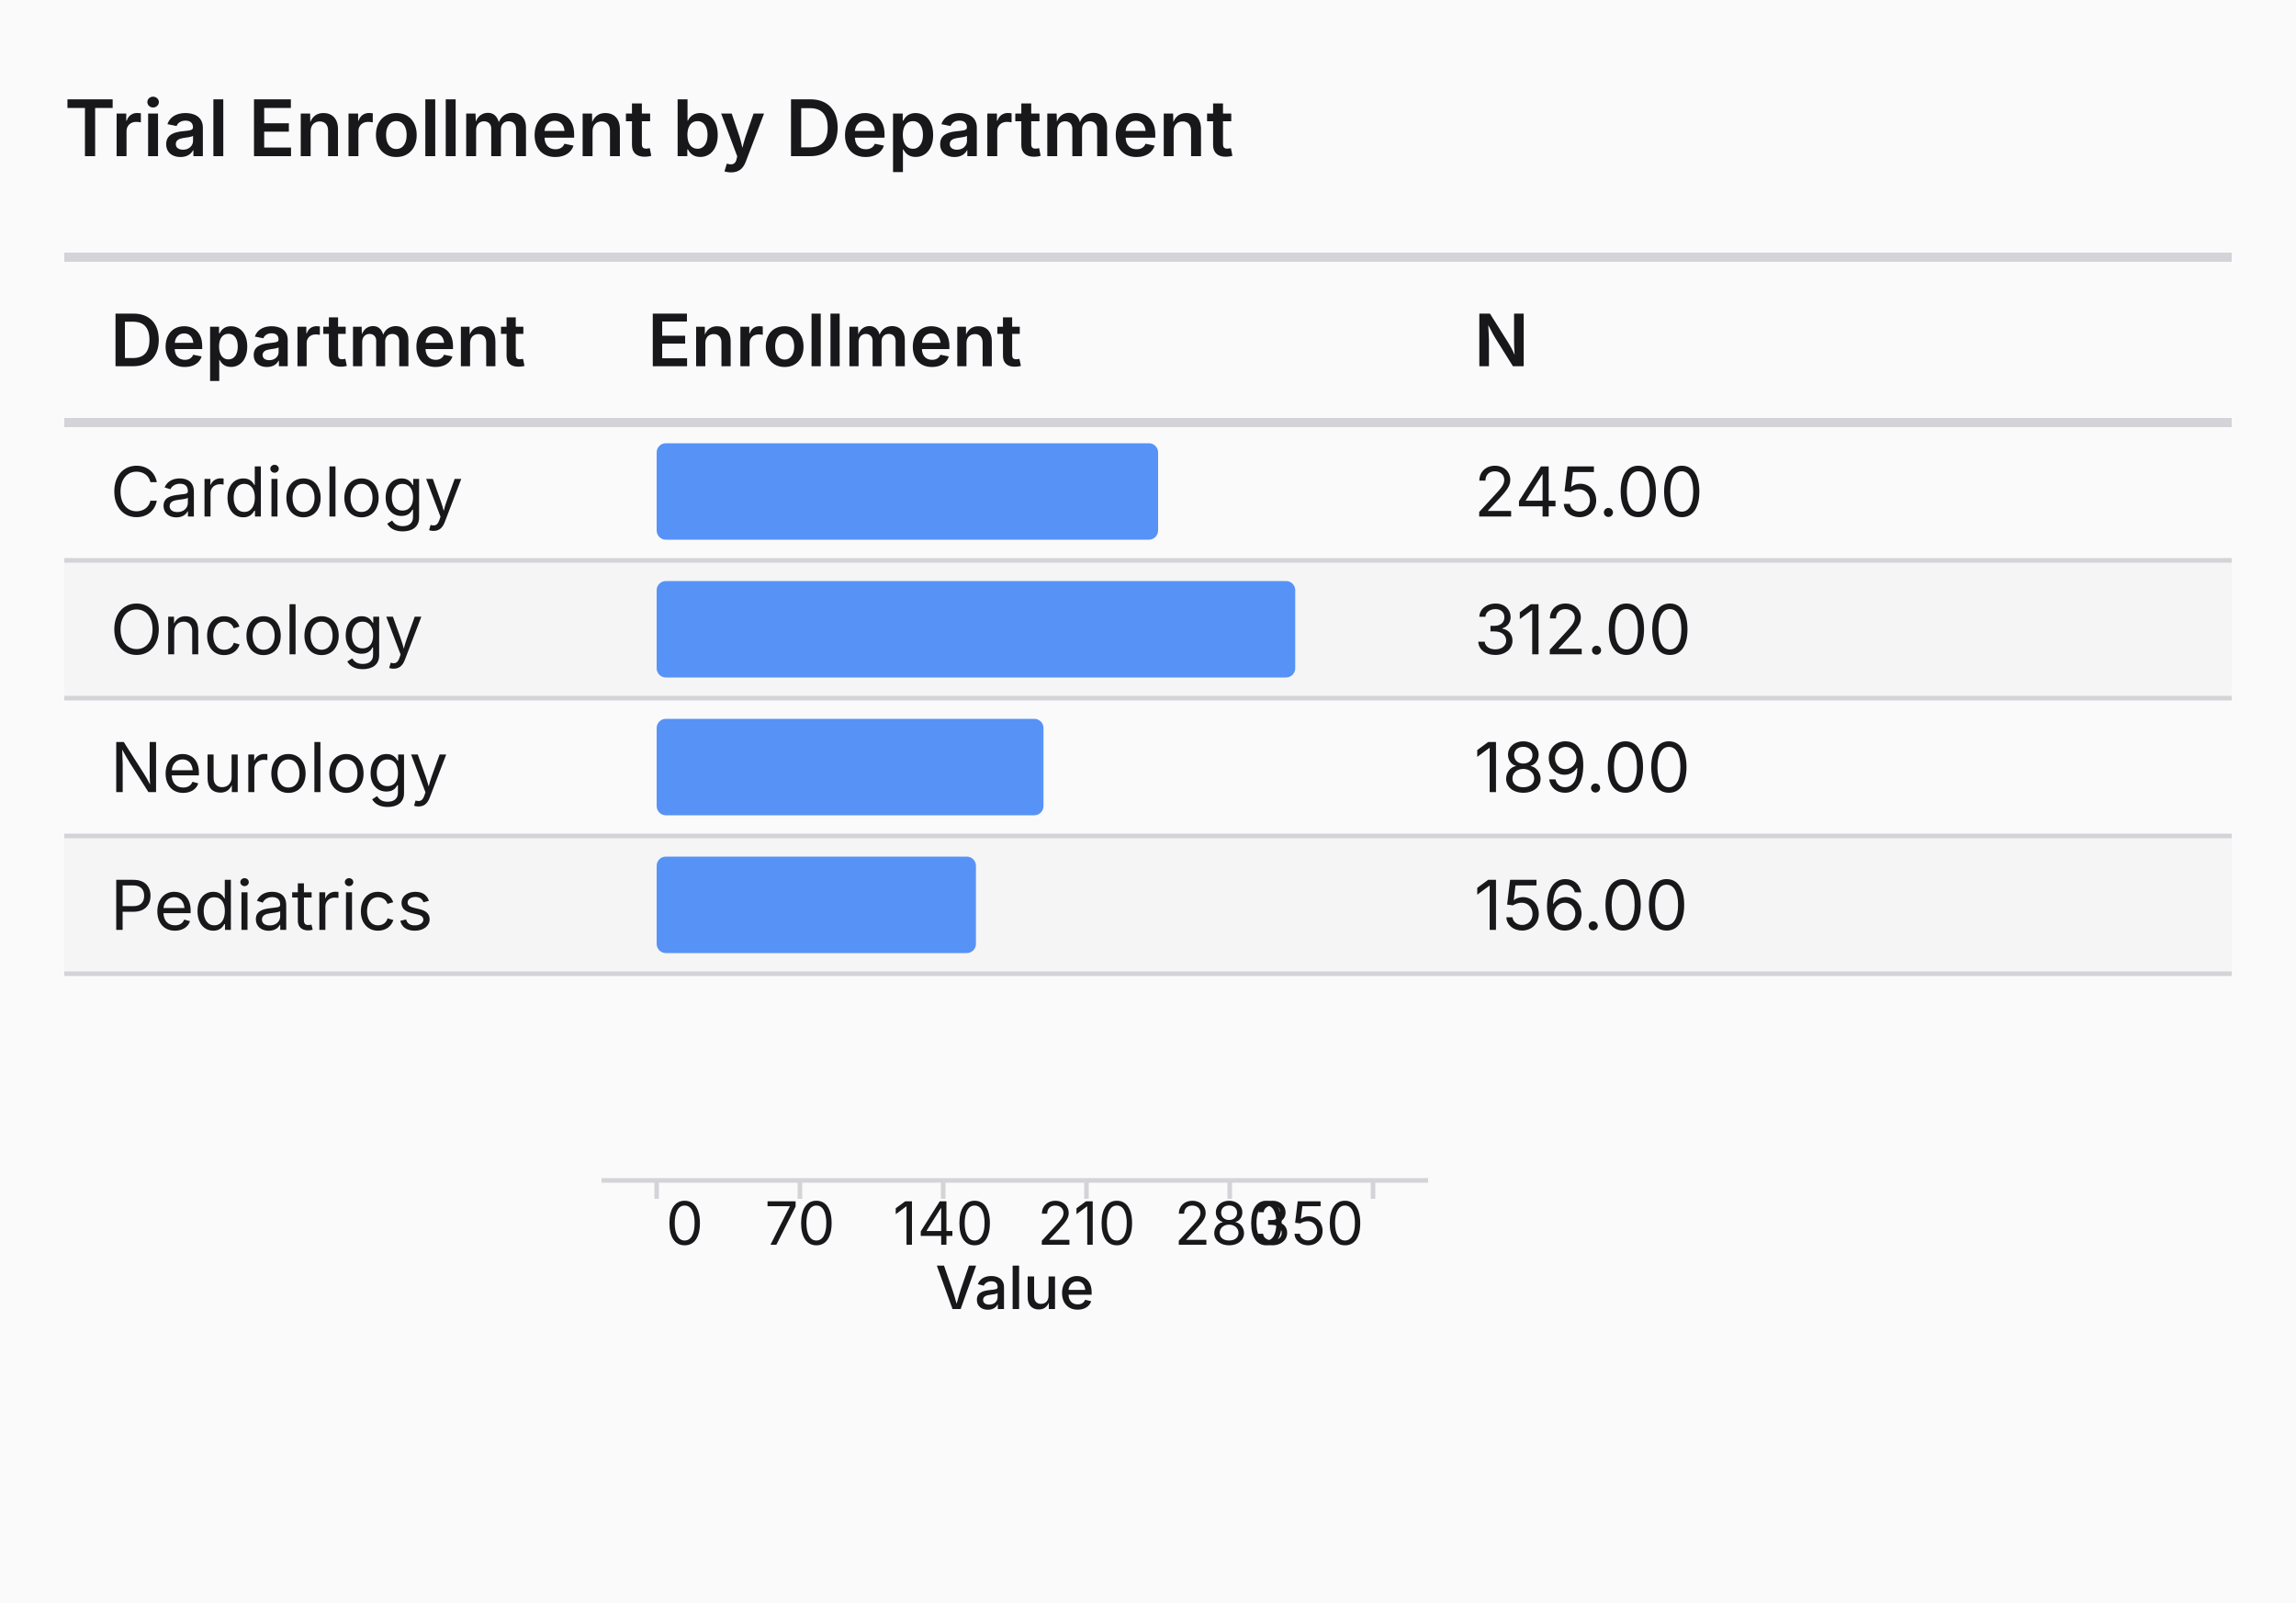
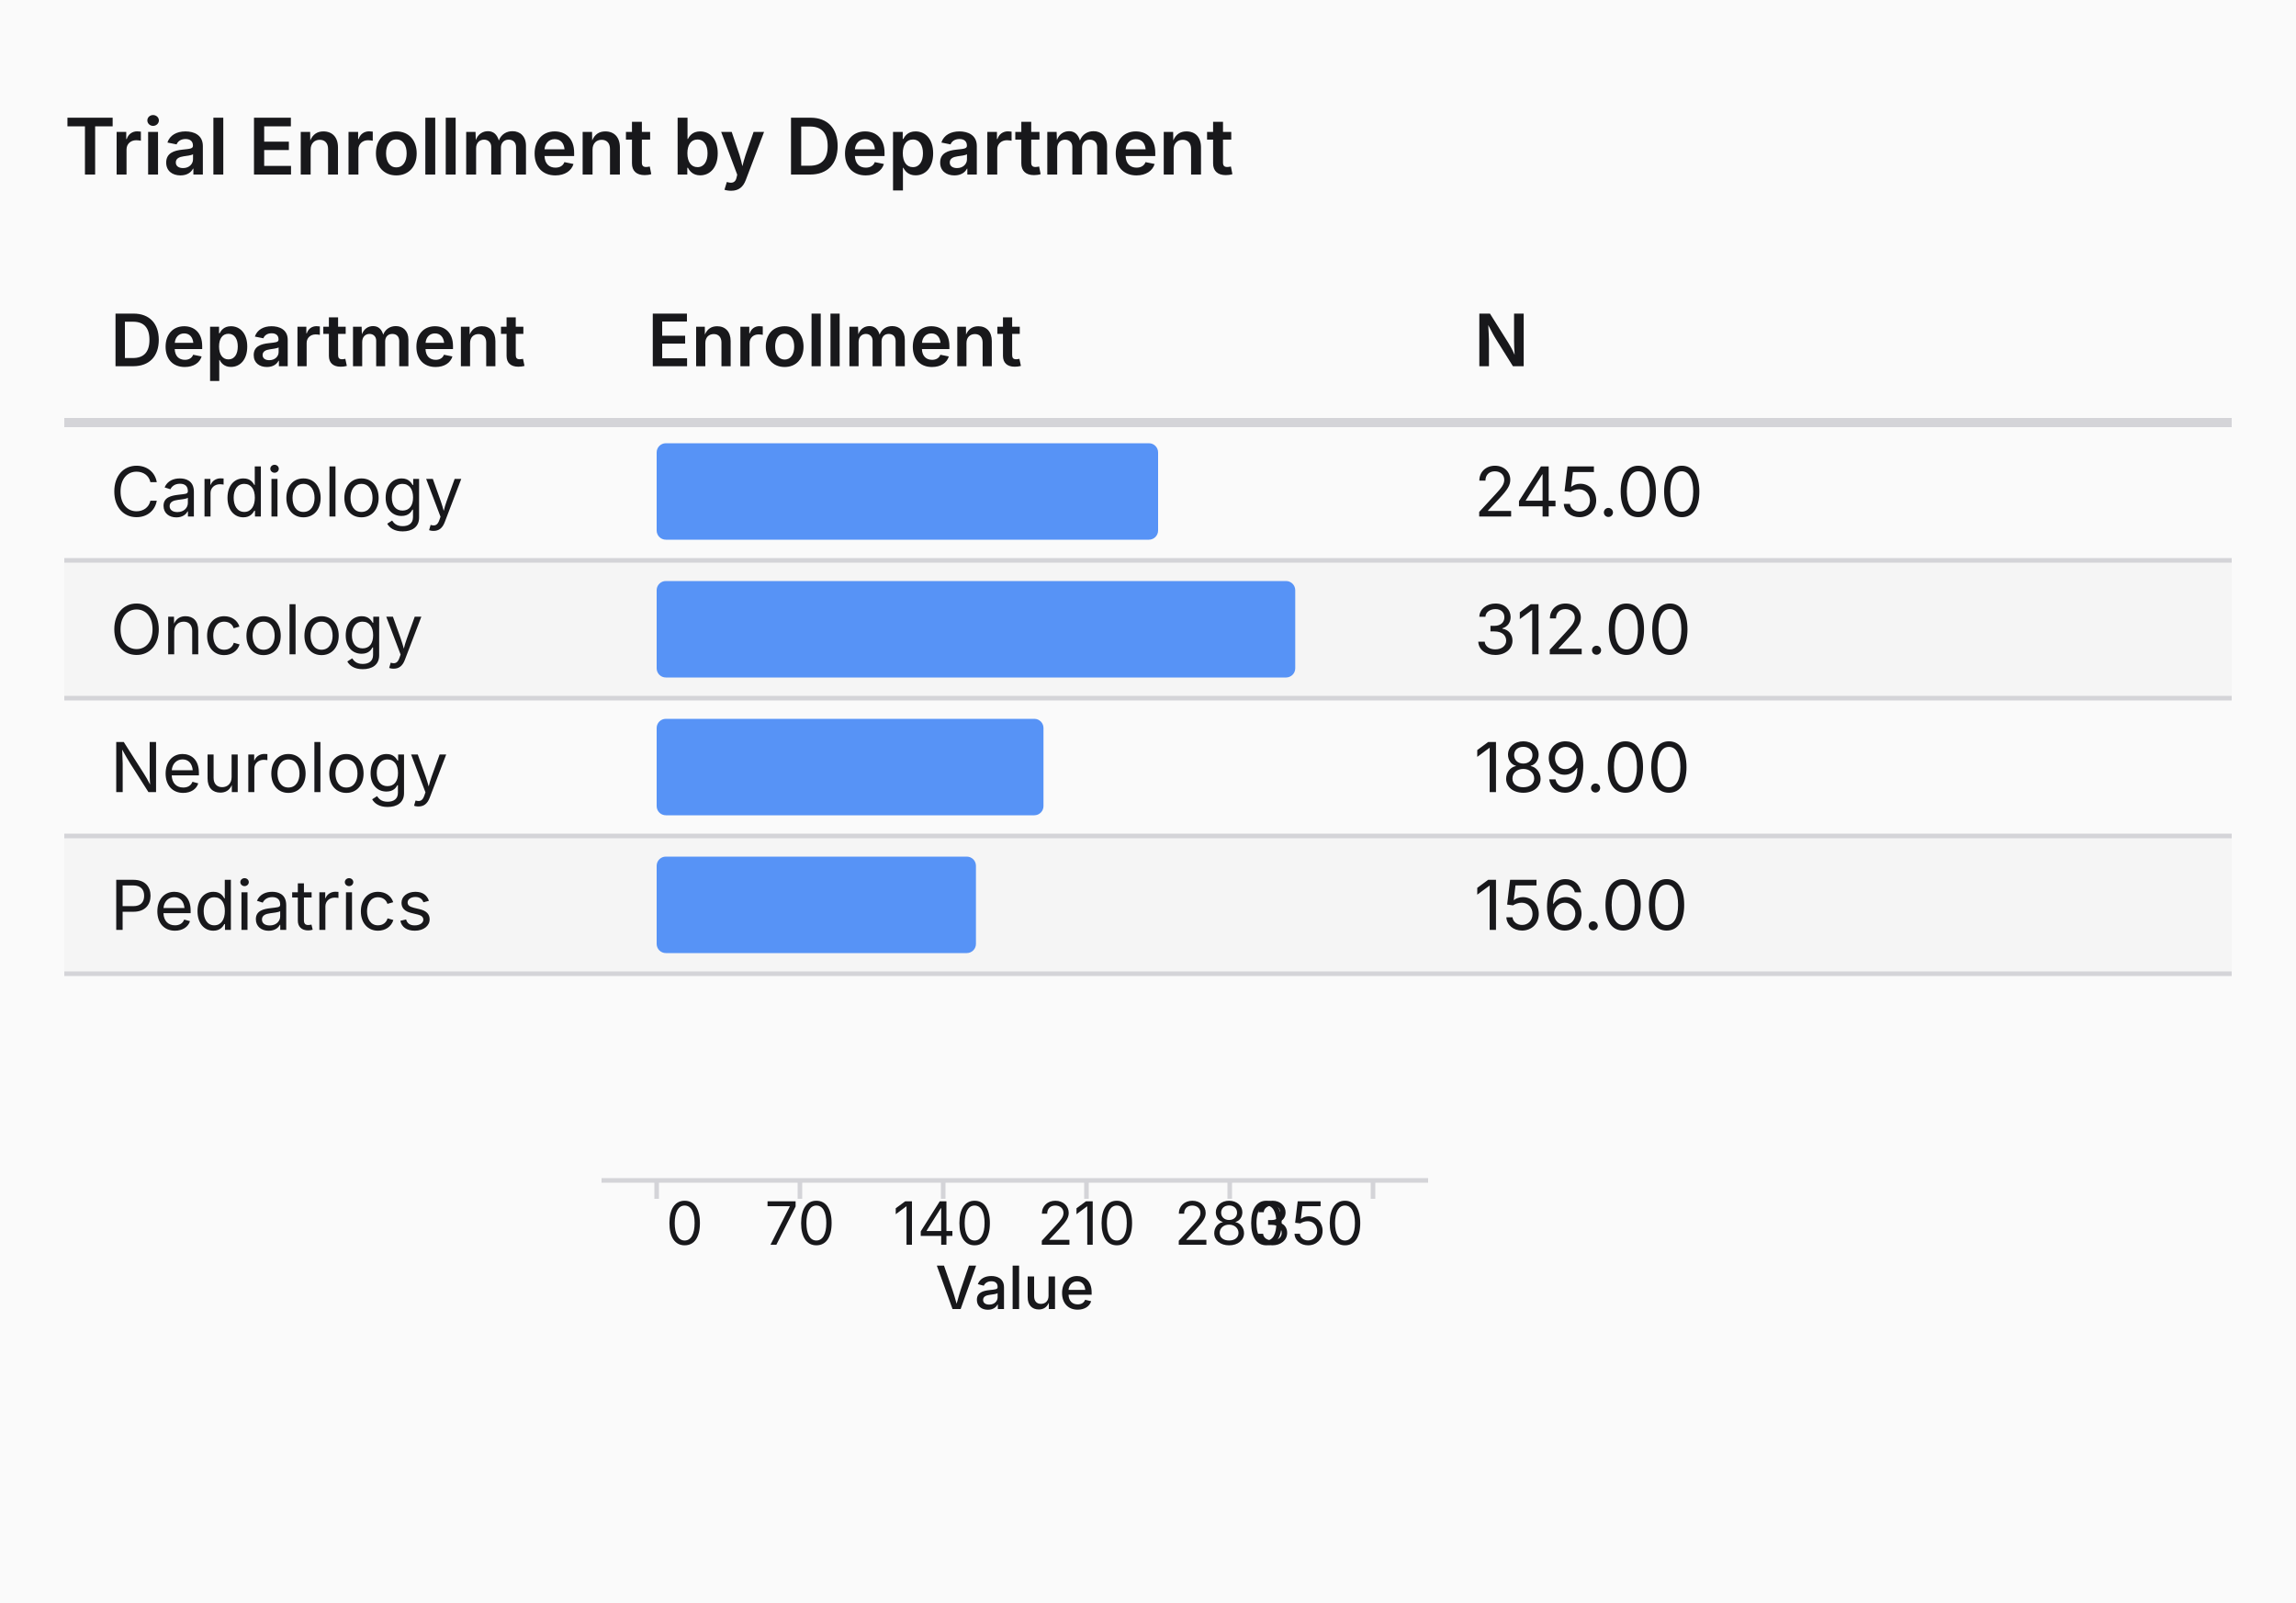
<svg xmlns="http://www.w3.org/2000/svg" width="500" height="349" viewBox="0 0 500 349">
  <style>
  text {
    font-variant-numeric: tabular-nums;
  }
  /* Use dominant-baseline for cell text to match CSS flex centering */
  .cell-text { dominant-baseline: central; }
</style>
  <rect width="100%" height="100%" fill="#fafafa" />
-   <text x="14" y="34" font-family="Inter, system-ui, -apple-system, sans-serif" font-size="17px" font-weight="600" fill="#18181b">Trial Enrollment by Department</text>
-   <line x1="14" x2="486" y1="56" y2="56" stroke="#d4d4d8" stroke-width="2" />
+   <text x="14" y="38" font-family="Inter, system-ui, -apple-system, sans-serif" font-size="17px" font-weight="600" fill="#18181b">Trial Enrollment by Department</text>
  <text class="cell-text" x="24" y="74" font-family="Inter, system-ui, -apple-system, sans-serif" font-size="15.75px" font-weight="600" fill="#18181b">Department</text>
  <text class="cell-text" x="141" y="74" font-family="Inter, system-ui, -apple-system, sans-serif" font-size="15.75px" font-weight="600" text-anchor="start" fill="#18181b">Enrollment</text>
  <text class="cell-text" x="321" y="74" font-family="Inter, system-ui, -apple-system, sans-serif" font-size="15.75px" font-weight="600" text-anchor="start" fill="#18181b">N</text>
  <line x1="14" x2="486" y1="92" y2="92" stroke="#d4d4d8" stroke-width="2" />
  <rect x="14" y="122" width="472" height="30" fill="#f5f5f5" />
  <rect x="14" y="182" width="472" height="30" fill="#f5f5f5" />
  <rect x="143" y="96.5" width="109.2" height="21" fill="#3b82f6" fill-opacity="0.85" rx="2" class="viz-bar-segment" />
  <rect x="143" y="126.5" width="139.063" height="21" fill="#3b82f6" fill-opacity="0.85" rx="2" class="viz-bar-segment" />
  <rect x="143" y="156.5" width="84.24" height="21" fill="#3b82f6" fill-opacity="0.85" rx="2" class="viz-bar-segment" />
  <rect x="143" y="186.5" width="69.531" height="21" fill="#3b82f6" fill-opacity="0.85" rx="2" class="viz-bar-segment" />
  <g transform="translate(0, 257)">
    <line x1="131" x2="311" y1="0" y2="0" stroke="#d4d4d8" stroke-width="1" />
    <line x1="143" x2="143" y1="0" y2="4" stroke="#d4d4d8" stroke-width="1" />
    <text x="145" y="14" text-anchor="start" font-family="Inter, system-ui, -apple-system, sans-serif" font-size="13px" font-weight="400" fill="#18181b">0</text>
    <line x1="174.2" x2="174.2" y1="0" y2="4" stroke="#d4d4d8" stroke-width="1" />
    <text x="174.2" y="14" text-anchor="middle" font-family="Inter, system-ui, -apple-system, sans-serif" font-size="13px" font-weight="400" fill="#18181b">70</text>
    <line x1="205.4" x2="205.4" y1="0" y2="4" stroke="#d4d4d8" stroke-width="1" />
    <text x="205.4" y="14" text-anchor="middle" font-family="Inter, system-ui, -apple-system, sans-serif" font-size="13px" font-weight="400" fill="#18181b">140</text>
    <line x1="236.6" x2="236.6" y1="0" y2="4" stroke="#d4d4d8" stroke-width="1" />
    <text x="236.6" y="14" text-anchor="middle" font-family="Inter, system-ui, -apple-system, sans-serif" font-size="13px" font-weight="400" fill="#18181b">210</text>
    <line x1="267.8" x2="267.8" y1="0" y2="4" stroke="#d4d4d8" stroke-width="1" />
    <text x="267.8" y="14" text-anchor="middle" font-family="Inter, system-ui, -apple-system, sans-serif" font-size="13px" font-weight="400" fill="#18181b">280</text>
    <line x1="299" x2="299" y1="0" y2="4" stroke="#d4d4d8" stroke-width="1" />
    <text x="297" y="14" text-anchor="end" font-family="Inter, system-ui, -apple-system, sans-serif" font-size="13px" font-weight="400" fill="#18181b">350</text>
    <text x="221" y="28" text-anchor="middle" font-family="Inter, system-ui, -apple-system, sans-serif" font-size="13px" font-weight="500" fill="#18181b">Value</text>
  </g>
  <text class="cell-text" x="24" y="107" font-family="Inter, system-ui, -apple-system, sans-serif" font-size="15px" font-weight="400" font-style="normal" fill="#18181b">Cardiology</text>
  <text class="cell-text" x="321" y="107" font-family="Inter, system-ui, -apple-system, sans-serif" font-size="15px" font-weight="400" font-style="normal" text-anchor="start" fill="#18181b">245.00</text>
  <line x1="14" x2="486" y1="122" y2="122" stroke="#d4d4d8" stroke-width="1" />
  <text class="cell-text" x="24" y="137" font-family="Inter, system-ui, -apple-system, sans-serif" font-size="15px" font-weight="400" font-style="normal" fill="#18181b">Oncology</text>
  <text class="cell-text" x="321" y="137" font-family="Inter, system-ui, -apple-system, sans-serif" font-size="15px" font-weight="400" font-style="normal" text-anchor="start" fill="#18181b">312.00</text>
  <line x1="14" x2="486" y1="152" y2="152" stroke="#d4d4d8" stroke-width="1" />
  <text class="cell-text" x="24" y="167" font-family="Inter, system-ui, -apple-system, sans-serif" font-size="15px" font-weight="400" font-style="normal" fill="#18181b">Neurology</text>
  <text class="cell-text" x="321" y="167" font-family="Inter, system-ui, -apple-system, sans-serif" font-size="15px" font-weight="400" font-style="normal" text-anchor="start" fill="#18181b">189.00</text>
  <line x1="14" x2="486" y1="182" y2="182" stroke="#d4d4d8" stroke-width="1" />
  <text class="cell-text" x="24" y="197" font-family="Inter, system-ui, -apple-system, sans-serif" font-size="15px" font-weight="400" font-style="normal" fill="#18181b">Pediatrics</text>
  <text class="cell-text" x="321" y="197" font-family="Inter, system-ui, -apple-system, sans-serif" font-size="15px" font-weight="400" font-style="normal" text-anchor="start" fill="#18181b">156.00</text>
  <line x1="14" x2="486" y1="212" y2="212" stroke="#d4d4d8" stroke-width="1" />
</svg>
